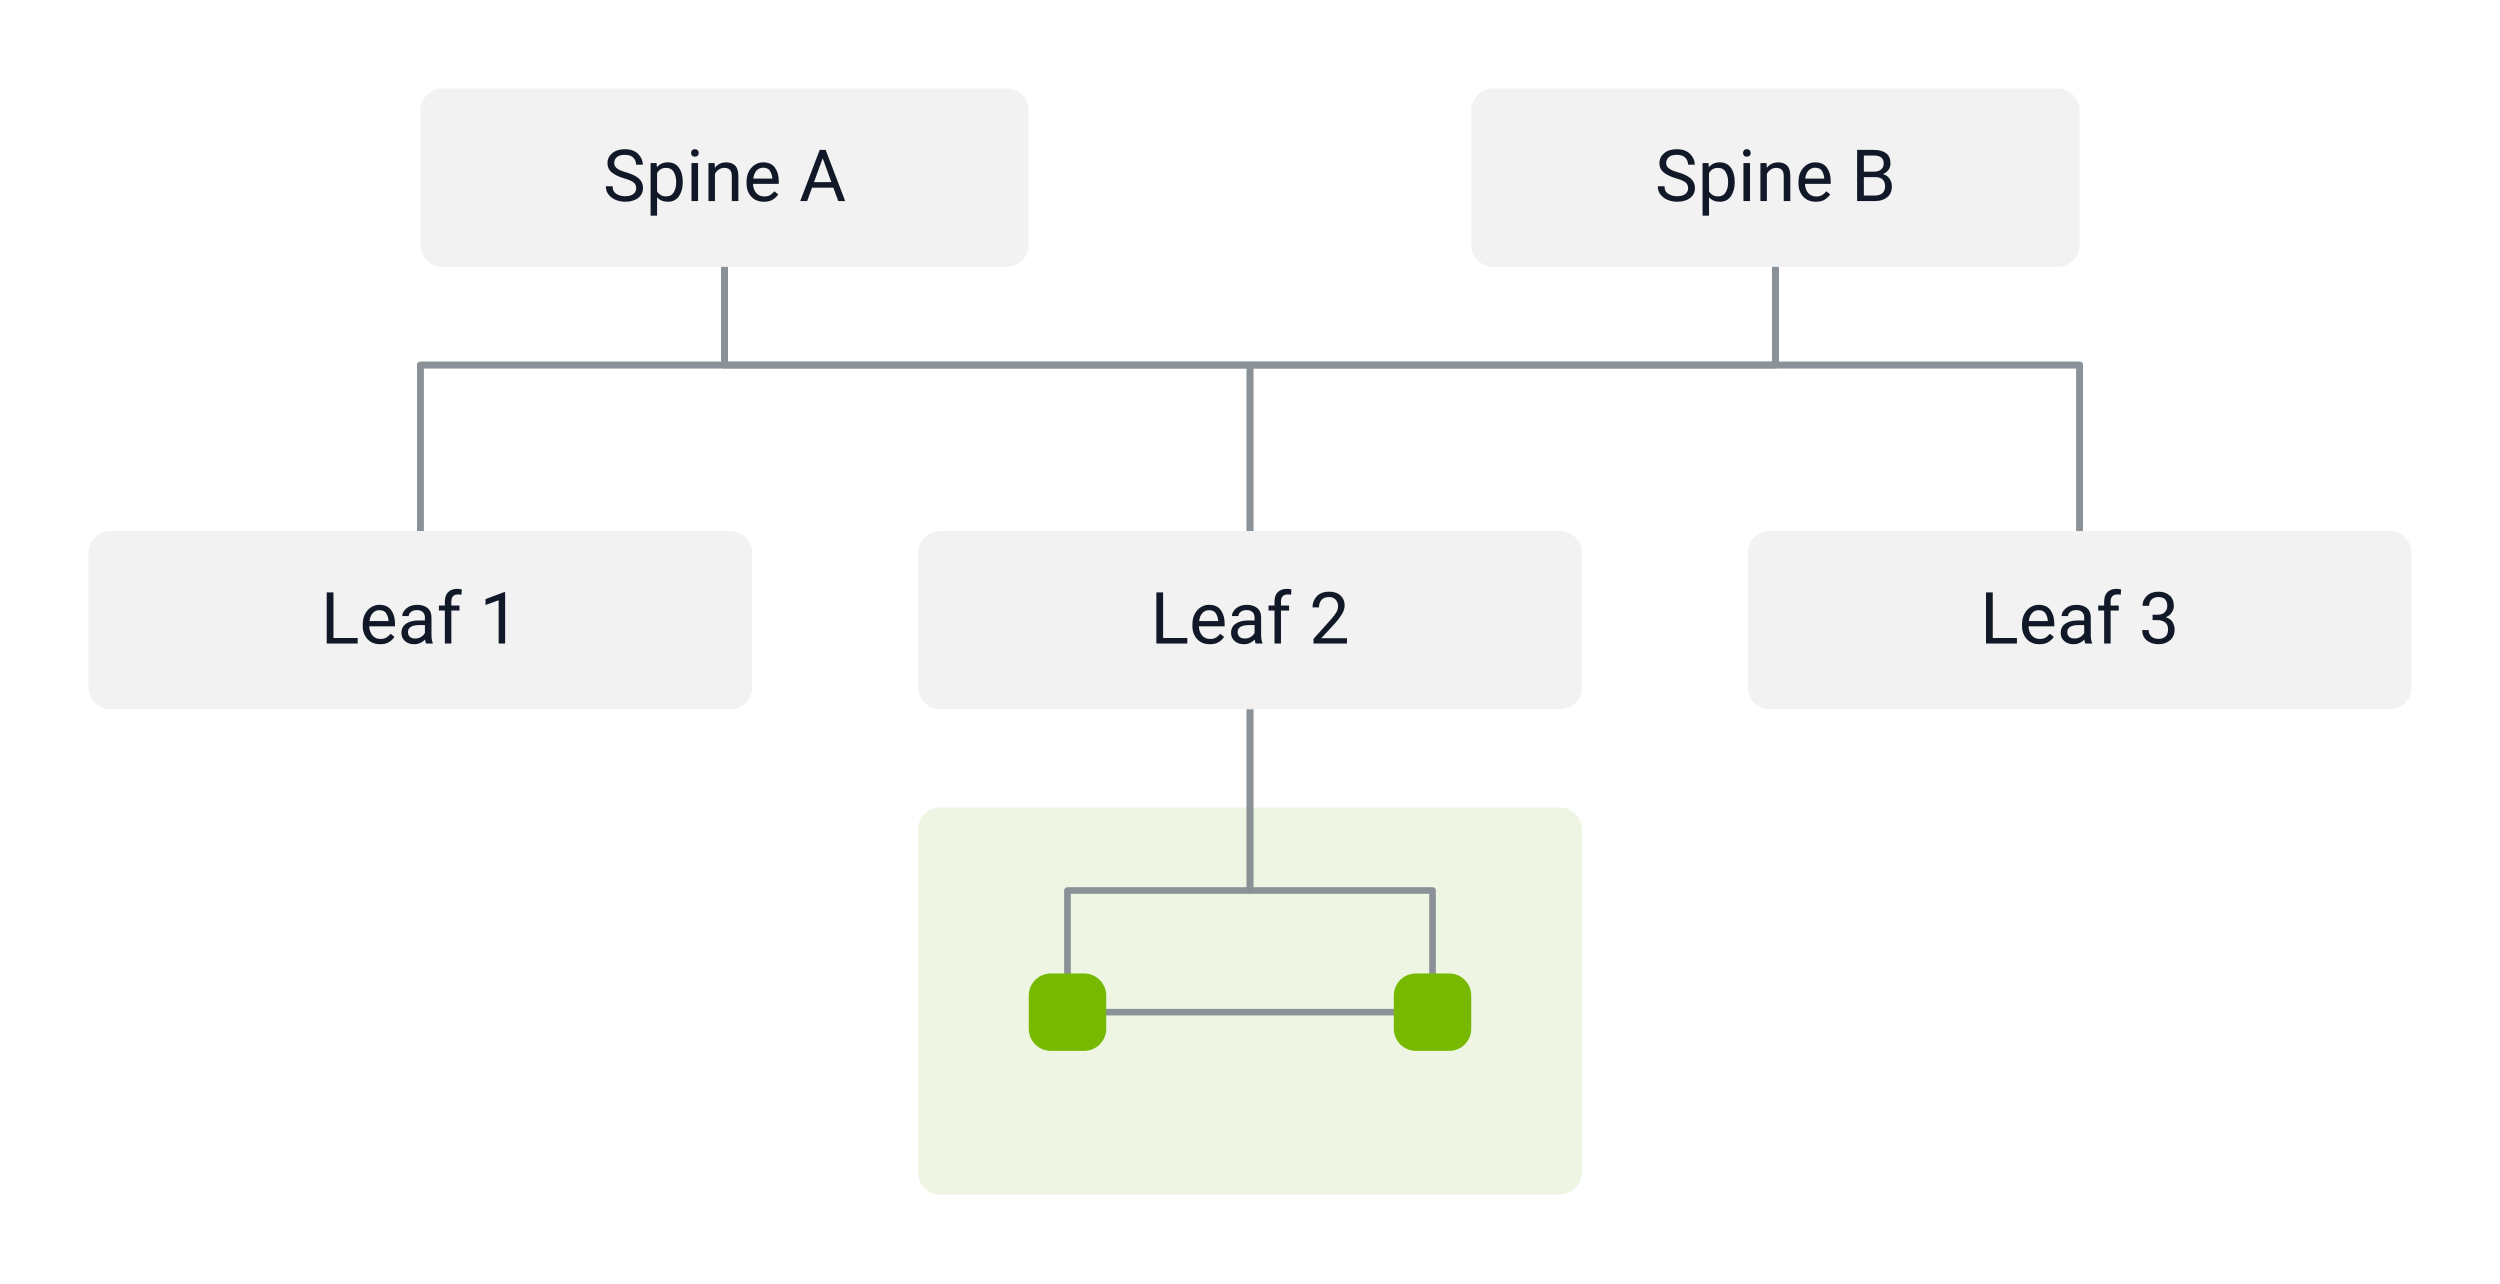
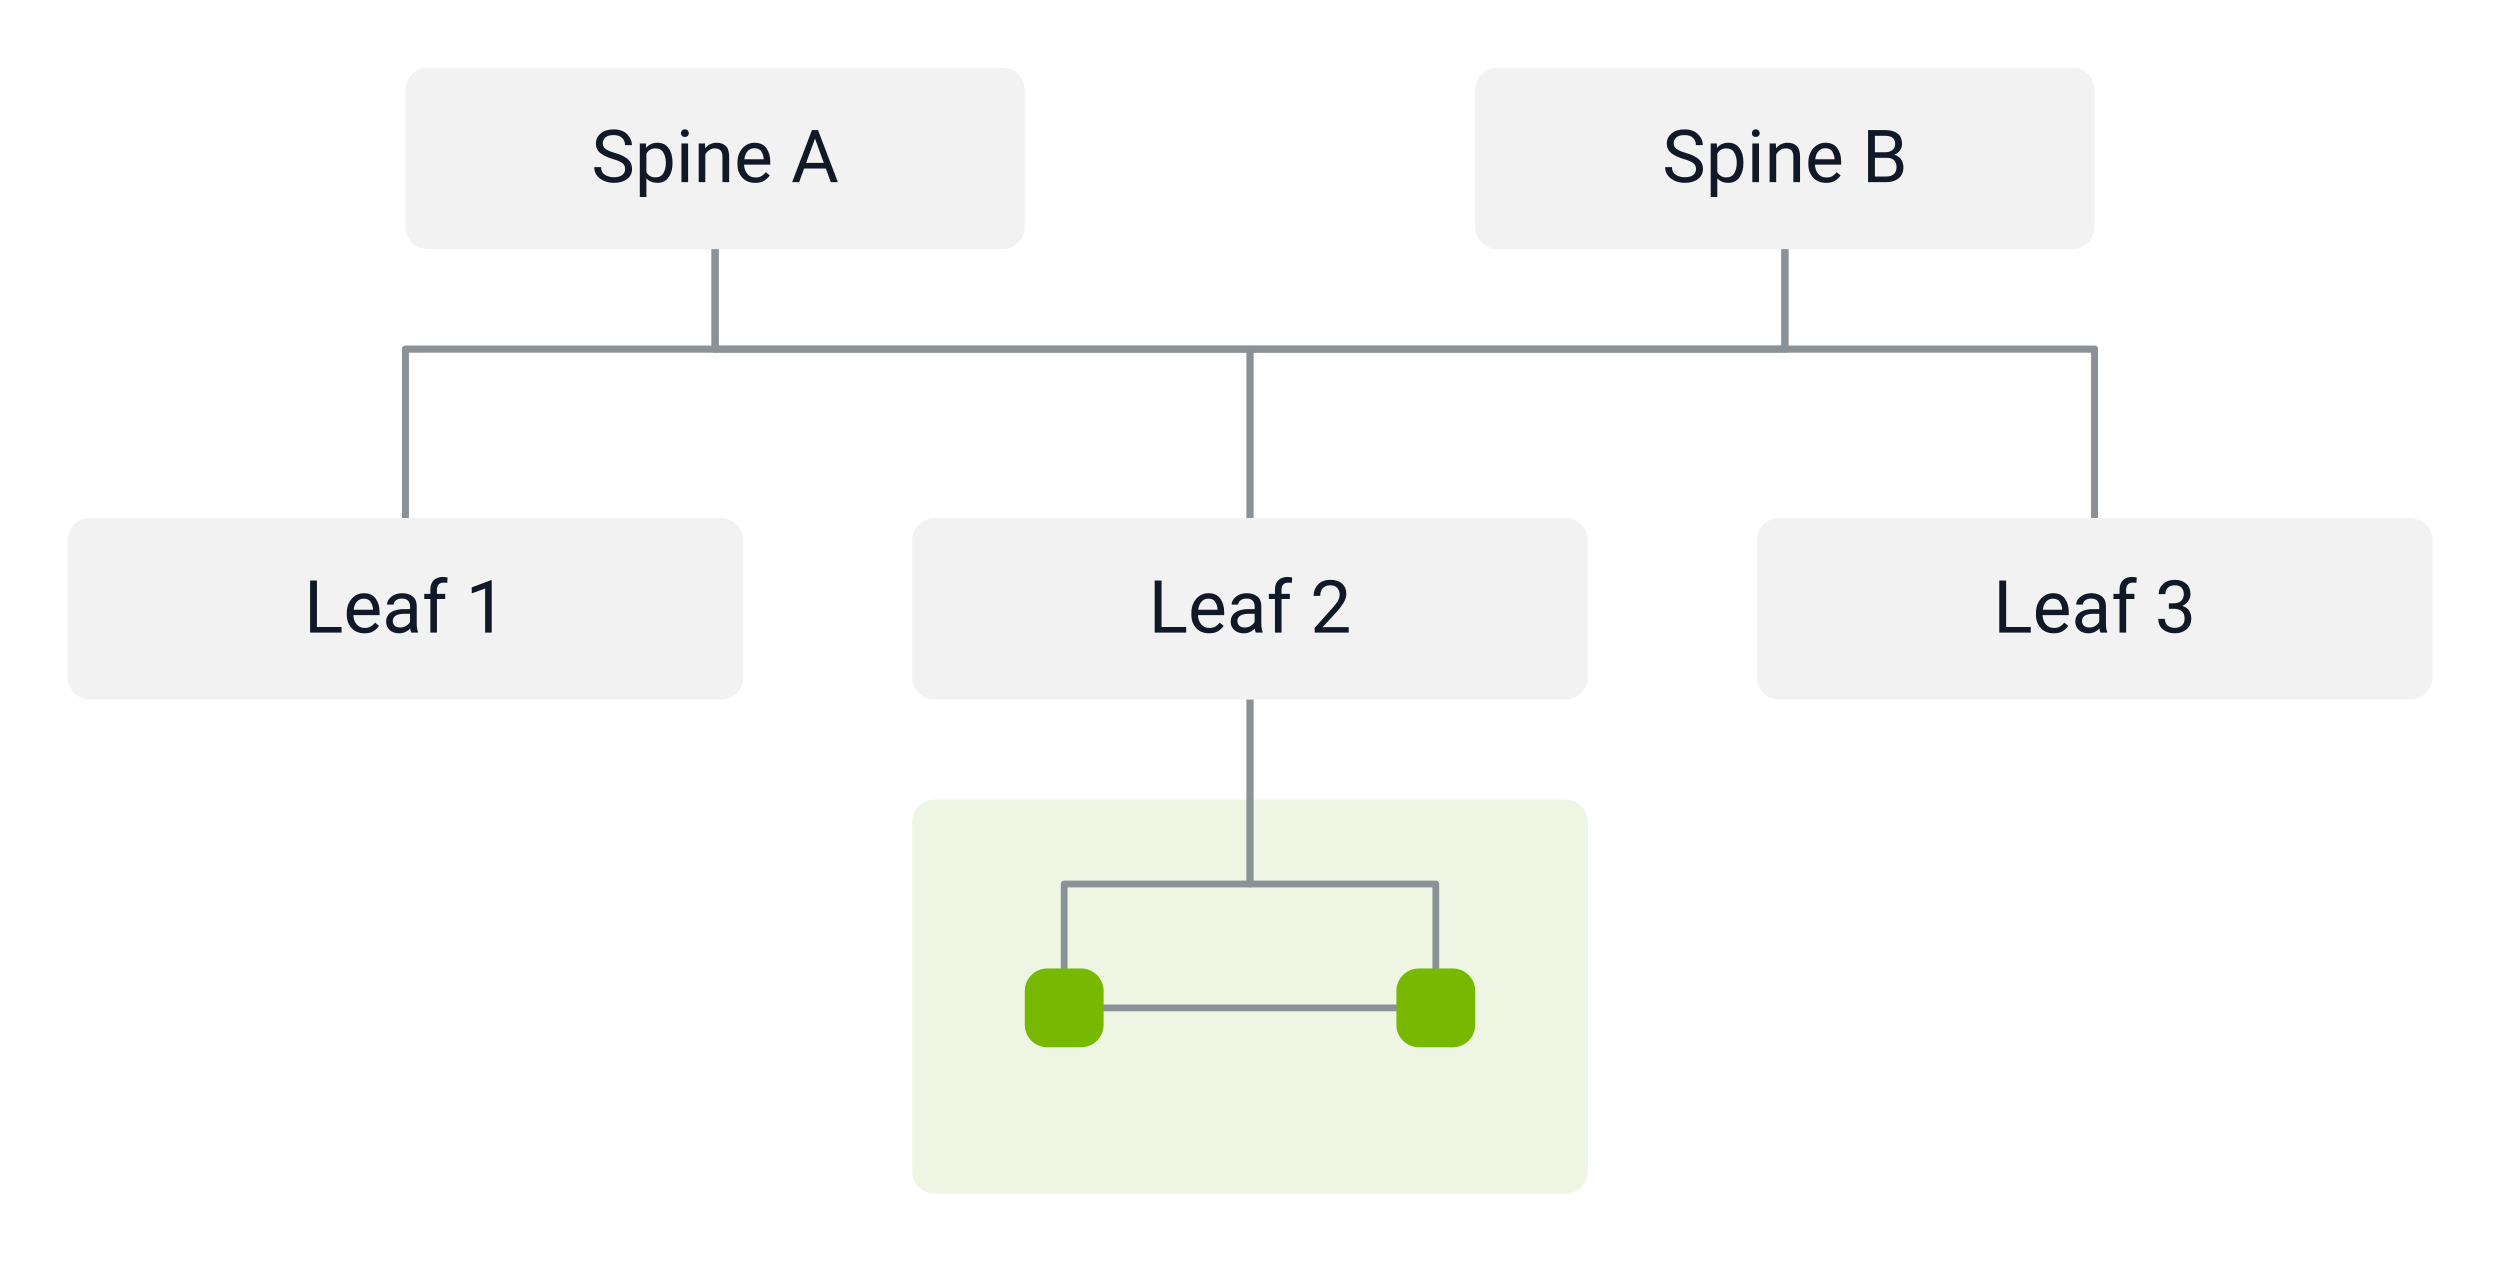
- <svg xmlns="http://www.w3.org/2000/svg" width="452" height="232" viewBox="0 0 452 232" class="predictygraph">
+ <svg xmlns="http://www.w3.org/2000/svg" width="444" height="224" viewBox="0 0 444 224" class="predictygraph">
  <g class="pdg-groups">

</g>
  <g class="pdg-nodes pdg-back">
    <g id="panel" class="pdg-node panel">
-       <rect x="166" y="146" width="120" height="70" rx="4" fill="#eef5e3" stroke="#374151" stroke-width="0" />
+       <rect x="162" y="142" width="120" height="70" rx="4" fill="#eef5e3" stroke="#374151" stroke-width="0" />
    </g>
  </g>
  <g class="pdg-edges">
    <g id="e0" class="pdg-edge">
-       <path d="M 131 48.25 L 131 66 Q 131 66 131 66 L 76 66 Q 76 66 76 66 L 76 96" fill="none" stroke="#8a9197" stroke-linejoin="round" stroke-width="1.2" stroke-linecap="round" class="pdg-line" />
+       <path d="M 127 44.25 L 127 62 Q 127 62 127 62 L 72 62 Q 72 62 72 62 L 72 92" fill="none" stroke="#8a9197" stroke-linejoin="round" stroke-width="1.2" stroke-linecap="round" class="pdg-line" />
    </g>
    <g id="e1" class="pdg-edge">
-       <path d="M 131 48.25 L 131 66 Q 131 66 131 66 L 226 66 Q 226 66 226 66 L 226 96" fill="none" stroke="#8a9197" stroke-linejoin="round" stroke-width="1.2" stroke-linecap="round" class="pdg-line" />
+       <path d="M 127 44.25 L 127 62 Q 127 62 127 62 L 222 62 Q 222 62 222 62 L 222 92" fill="none" stroke="#8a9197" stroke-linejoin="round" stroke-width="1.2" stroke-linecap="round" class="pdg-line" />
    </g>
    <g id="e2" class="pdg-edge">
-       <path d="M 131 48.25 L 131 66 Q 131 66 131 66 L 376 66 Q 376 66 376 66 L 376 96" fill="none" stroke="#8a9197" stroke-linejoin="round" stroke-width="1.2" stroke-linecap="round" class="pdg-line" />
+       <path d="M 127 44.25 L 127 62 Q 127 62 127 62 L 372 62 Q 372 62 372 62 L 372 92" fill="none" stroke="#8a9197" stroke-linejoin="round" stroke-width="1.2" stroke-linecap="round" class="pdg-line" />
    </g>
    <g id="e3" class="pdg-edge">
-       <path d="M 321 48.25 L 321 66 Q 321 66 321 66 L 76 66 Q 76 66 76 66 L 76 96" fill="none" stroke="#8a9197" stroke-linejoin="round" stroke-width="1.2" stroke-linecap="round" class="pdg-line" />
+       <path d="M 317 44.25 L 317 62 Q 317 62 317 62 L 72 62 Q 72 62 72 62 L 72 92" fill="none" stroke="#8a9197" stroke-linejoin="round" stroke-width="1.2" stroke-linecap="round" class="pdg-line" />
    </g>
    <g id="e4" class="pdg-edge">
-       <path d="M 321 48.25 L 321 66 Q 321 66 321 66 L 226 66 Q 226 66 226 66 L 226 96" fill="none" stroke="#8a9197" stroke-linejoin="round" stroke-width="1.2" stroke-linecap="round" class="pdg-line" />
+       <path d="M 317 44.25 L 317 62 Q 317 62 317 62 L 222 62 Q 222 62 222 62 L 222 92" fill="none" stroke="#8a9197" stroke-linejoin="round" stroke-width="1.2" stroke-linecap="round" class="pdg-line" />
    </g>
    <g id="e5" class="pdg-edge">
-       <path d="M 321 48.25 L 321 66 Q 321 66 321 66 L 376 66 Q 376 66 376 66 L 376 96" fill="none" stroke="#8a9197" stroke-linejoin="round" stroke-width="1.2" stroke-linecap="round" class="pdg-line" />
+       <path d="M 317 44.25 L 317 62 Q 317 62 317 62 L 372 62 Q 372 62 372 62 L 372 92" fill="none" stroke="#8a9197" stroke-linejoin="round" stroke-width="1.2" stroke-linecap="round" class="pdg-line" />
    </g>
    <g id="e6" class="pdg-edge">
-       <path d="M 226 128.25 L 226 161 Q 226 161 226 161 L 193 161 Q 193 161 193 161 L 193 176" fill="none" stroke="#8a9197" stroke-linejoin="round" stroke-width="1.2" stroke-linecap="round" class="pdg-line" />
+       <path d="M 222 124.25 L 222 157 Q 222 157 222 157 L 189 157 Q 189 157 189 157 L 189 172" fill="none" stroke="#8a9197" stroke-linejoin="round" stroke-width="1.2" stroke-linecap="round" class="pdg-line" />
    </g>
    <g id="e7" class="pdg-edge">
-       <path d="M 226 128.25 L 226 161 Q 226 161 226 161 L 259 161 Q 259 161 259 161 L 259 176" fill="none" stroke="#8a9197" stroke-linejoin="round" stroke-width="1.2" stroke-linecap="round" class="pdg-line" />
+       <path d="M 222 124.25 L 222 157 Q 222 157 222 157 L 255 157 Q 255 157 255 157 L 255 172" fill="none" stroke="#8a9197" stroke-linejoin="round" stroke-width="1.2" stroke-linecap="round" class="pdg-line" />
    </g>
    <g id="e8" class="pdg-edge">
-       <path d="M 200 183 C 226 183 226 183 252 183" fill="none" stroke="#8a9197" stroke-linejoin="round" stroke-width="1.2" stroke-linecap="round" class="pdg-line" />
+       <path d="M 196 179 C 222 179 222 179 248 179" fill="none" stroke="#8a9197" stroke-linejoin="round" stroke-width="1.2" stroke-linecap="round" class="pdg-line" />
    </g>
  </g>
  <g class="pdg-nodes">
    <g id="sa" class="pdg-node">
-       <rect x="76" y="16" width="110" height="32.25" rx="4" fill="#f2f2f2" stroke="#374151" stroke-width="0" />
-       <text x="131" y="36.35" text-anchor="middle" fill="#111827" font-family="Roboto, Arial, &quot;Helvetica Neue&quot;, sans-serif" font-size="13" font-weight="400" font-style="normal">Spine A</text>
+       <rect x="72" y="12" width="110" height="32.25" rx="4" fill="#f2f2f2" stroke="#374151" stroke-width="0" />
+       <text x="127" y="32.35" text-anchor="middle" fill="#111827" font-family="Roboto, Arial, &quot;Helvetica Neue&quot;, sans-serif" font-size="13" font-weight="400" font-style="normal">Spine A</text>
    </g>
    <g id="sb" class="pdg-node">
-       <rect x="266" y="16" width="110" height="32.25" rx="4" fill="#f2f2f2" stroke="#374151" stroke-width="0" />
-       <text x="321" y="36.35" text-anchor="middle" fill="#111827" font-family="Roboto, Arial, &quot;Helvetica Neue&quot;, sans-serif" font-size="13" font-weight="400" font-style="normal">Spine B</text>
+       <rect x="262" y="12" width="110" height="32.25" rx="4" fill="#f2f2f2" stroke="#374151" stroke-width="0" />
+       <text x="317" y="32.35" text-anchor="middle" fill="#111827" font-family="Roboto, Arial, &quot;Helvetica Neue&quot;, sans-serif" font-size="13" font-weight="400" font-style="normal">Spine B</text>
    </g>
    <g id="l1" class="pdg-node">
-       <rect x="16" y="96" width="120" height="32.25" rx="4" fill="#f2f2f2" stroke="#374151" stroke-width="0" />
-       <text x="76" y="116.35" text-anchor="middle" fill="#111827" font-family="Roboto, Arial, &quot;Helvetica Neue&quot;, sans-serif" font-size="13" font-weight="400" font-style="normal">Leaf 1</text>
+       <rect x="12" y="92" width="120" height="32.25" rx="4" fill="#f2f2f2" stroke="#374151" stroke-width="0" />
+       <text x="72" y="112.35" text-anchor="middle" fill="#111827" font-family="Roboto, Arial, &quot;Helvetica Neue&quot;, sans-serif" font-size="13" font-weight="400" font-style="normal">Leaf 1</text>
    </g>
    <g id="l2" class="pdg-node">
-       <rect x="166" y="96" width="120" height="32.25" rx="4" fill="#f2f2f2" stroke="#374151" stroke-width="0" />
-       <text x="226" y="116.35" text-anchor="middle" fill="#111827" font-family="Roboto, Arial, &quot;Helvetica Neue&quot;, sans-serif" font-size="13" font-weight="400" font-style="normal">Leaf 2</text>
+       <rect x="162" y="92" width="120" height="32.25" rx="4" fill="#f2f2f2" stroke="#374151" stroke-width="0" />
+       <text x="222" y="112.35" text-anchor="middle" fill="#111827" font-family="Roboto, Arial, &quot;Helvetica Neue&quot;, sans-serif" font-size="13" font-weight="400" font-style="normal">Leaf 2</text>
    </g>
    <g id="l3" class="pdg-node">
-       <rect x="316" y="96" width="120" height="32.25" rx="4" fill="#f2f2f2" stroke="#374151" stroke-width="0" />
-       <text x="376" y="116.35" text-anchor="middle" fill="#111827" font-family="Roboto, Arial, &quot;Helvetica Neue&quot;, sans-serif" font-size="13" font-weight="400" font-style="normal">Leaf 3</text>
+       <rect x="312" y="92" width="120" height="32.25" rx="4" fill="#f2f2f2" stroke="#374151" stroke-width="0" />
+       <text x="372" y="112.35" text-anchor="middle" fill="#111827" font-family="Roboto, Arial, &quot;Helvetica Neue&quot;, sans-serif" font-size="13" font-weight="400" font-style="normal">Leaf 3</text>
    </g>
    <g id="g1" class="pdg-node gpu">
-       <rect x="186" y="176" width="14" height="14" rx="4" fill="#76b900" stroke="#374151" stroke-width="0" />
+       <rect x="182" y="172" width="14" height="14" rx="4" fill="#76b900" stroke="#374151" stroke-width="0" />
    </g>
    <g id="g2" class="pdg-node gpu">
-       <rect x="252" y="176" width="14" height="14" rx="4" fill="#76b900" stroke="#374151" stroke-width="0" />
+       <rect x="248" y="172" width="14" height="14" rx="4" fill="#76b900" stroke="#374151" stroke-width="0" />
    </g>
  </g>
</svg>
